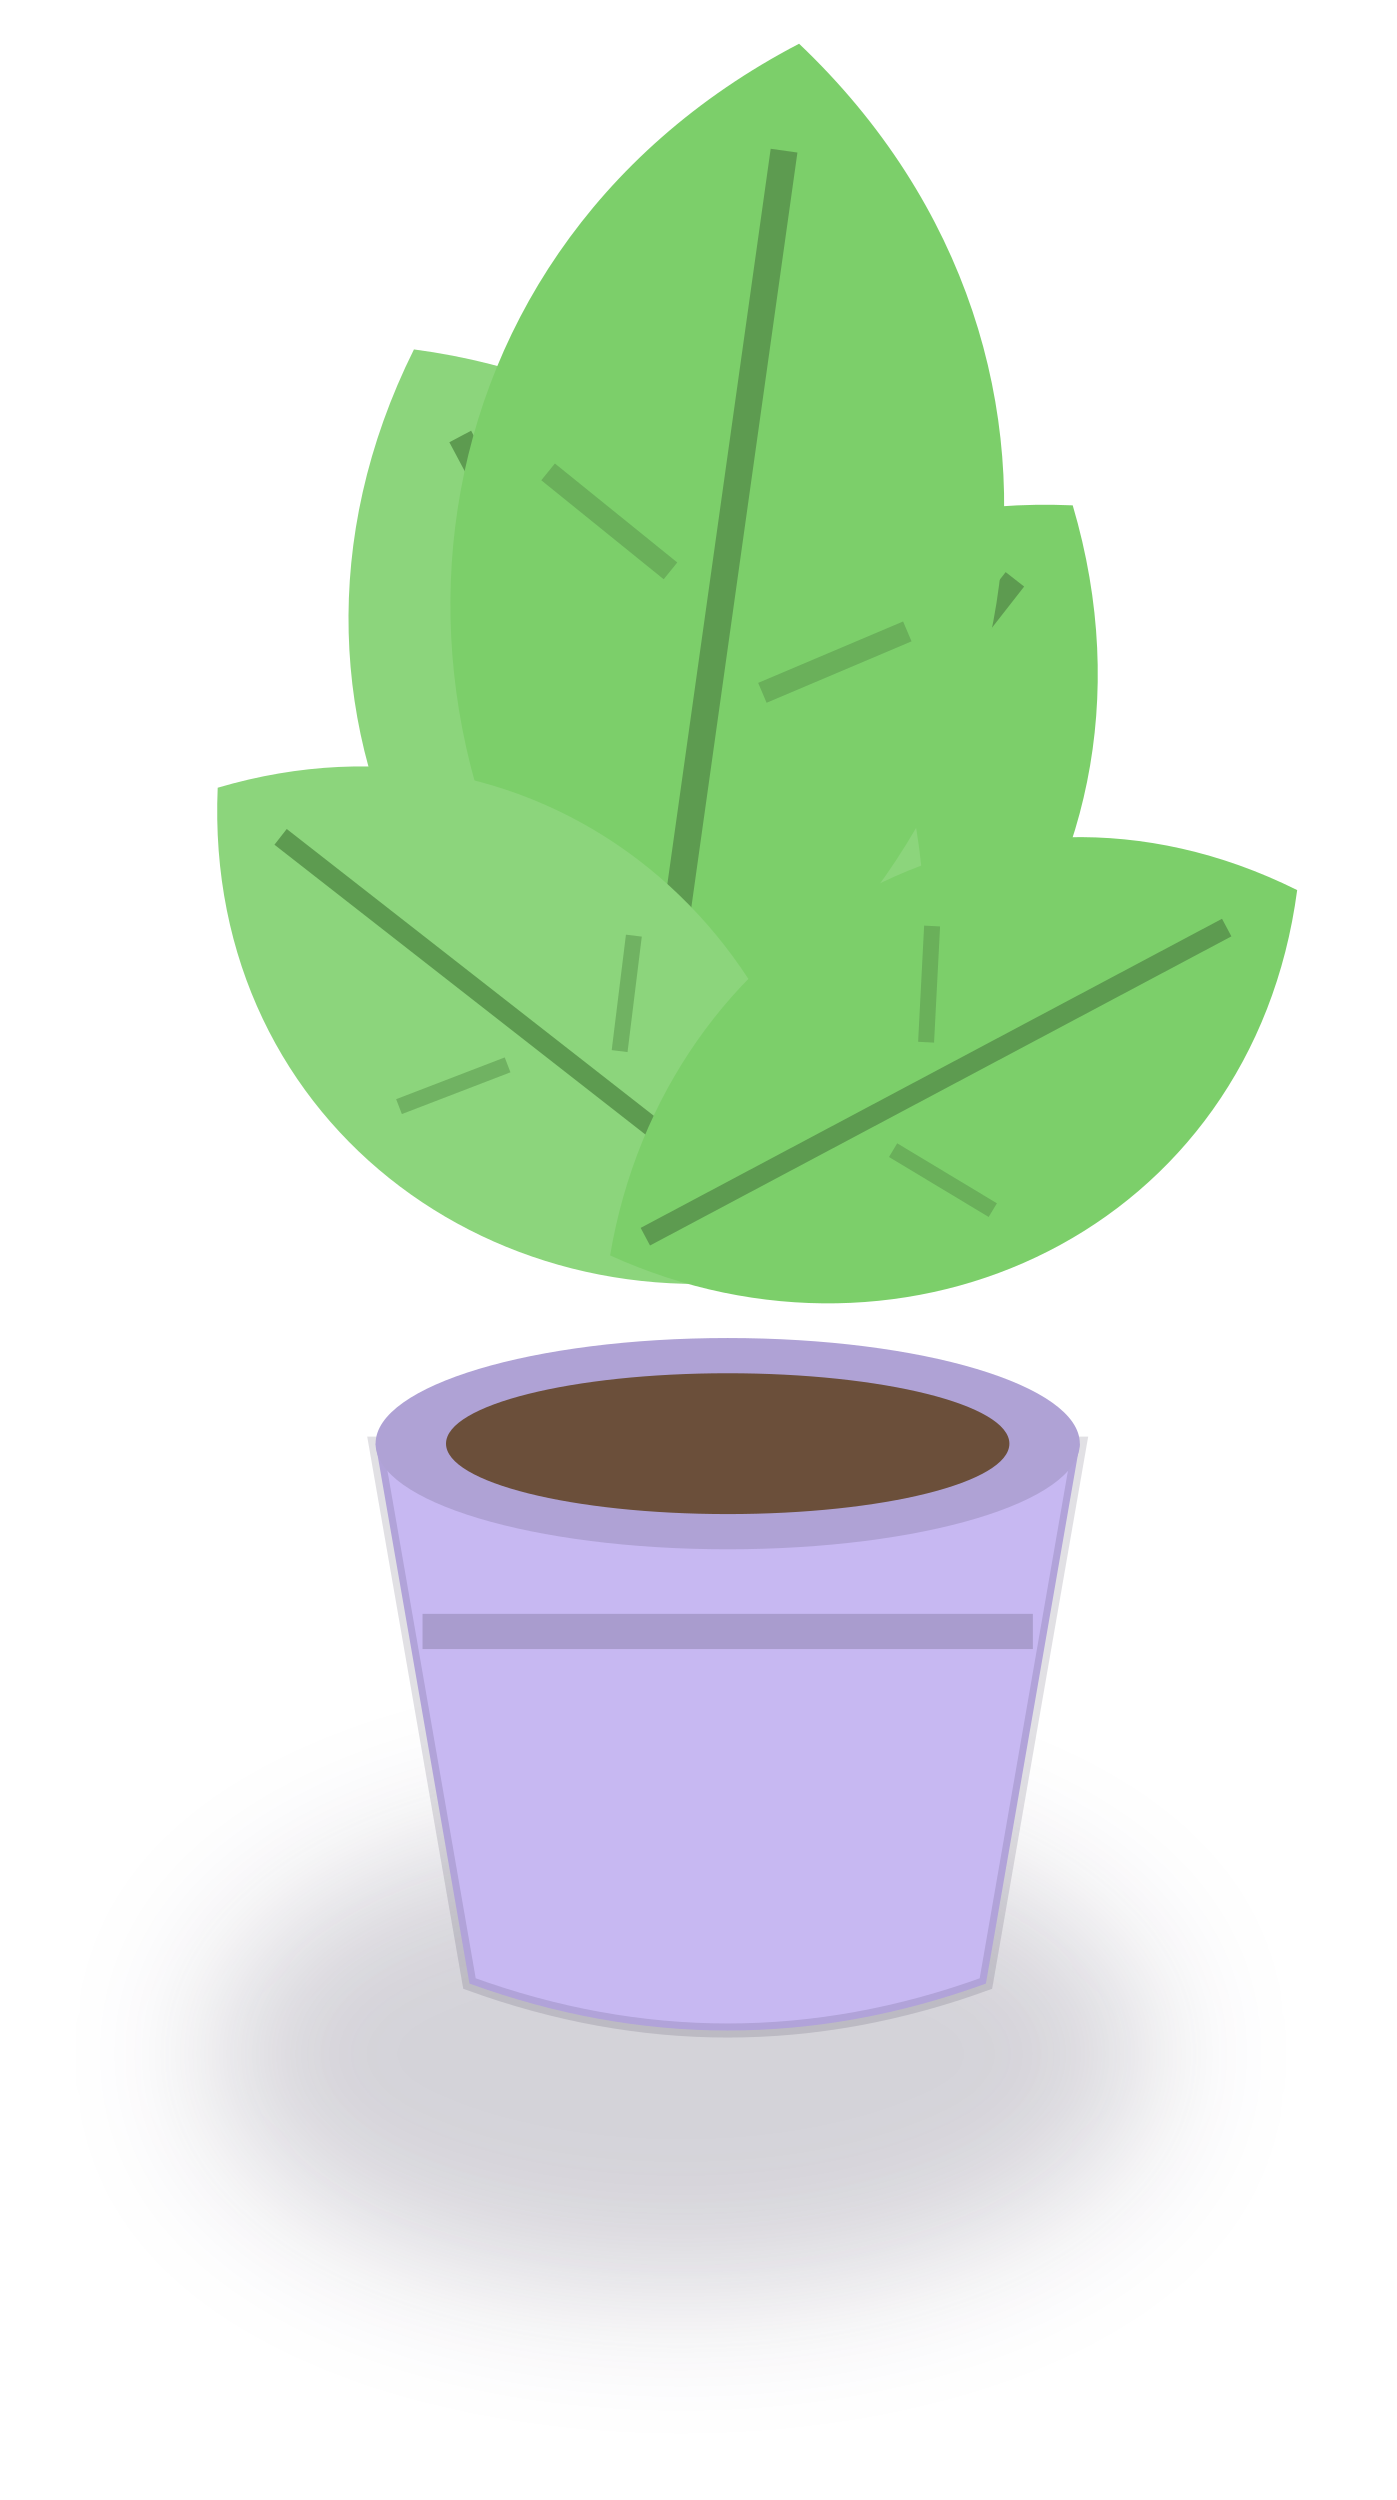
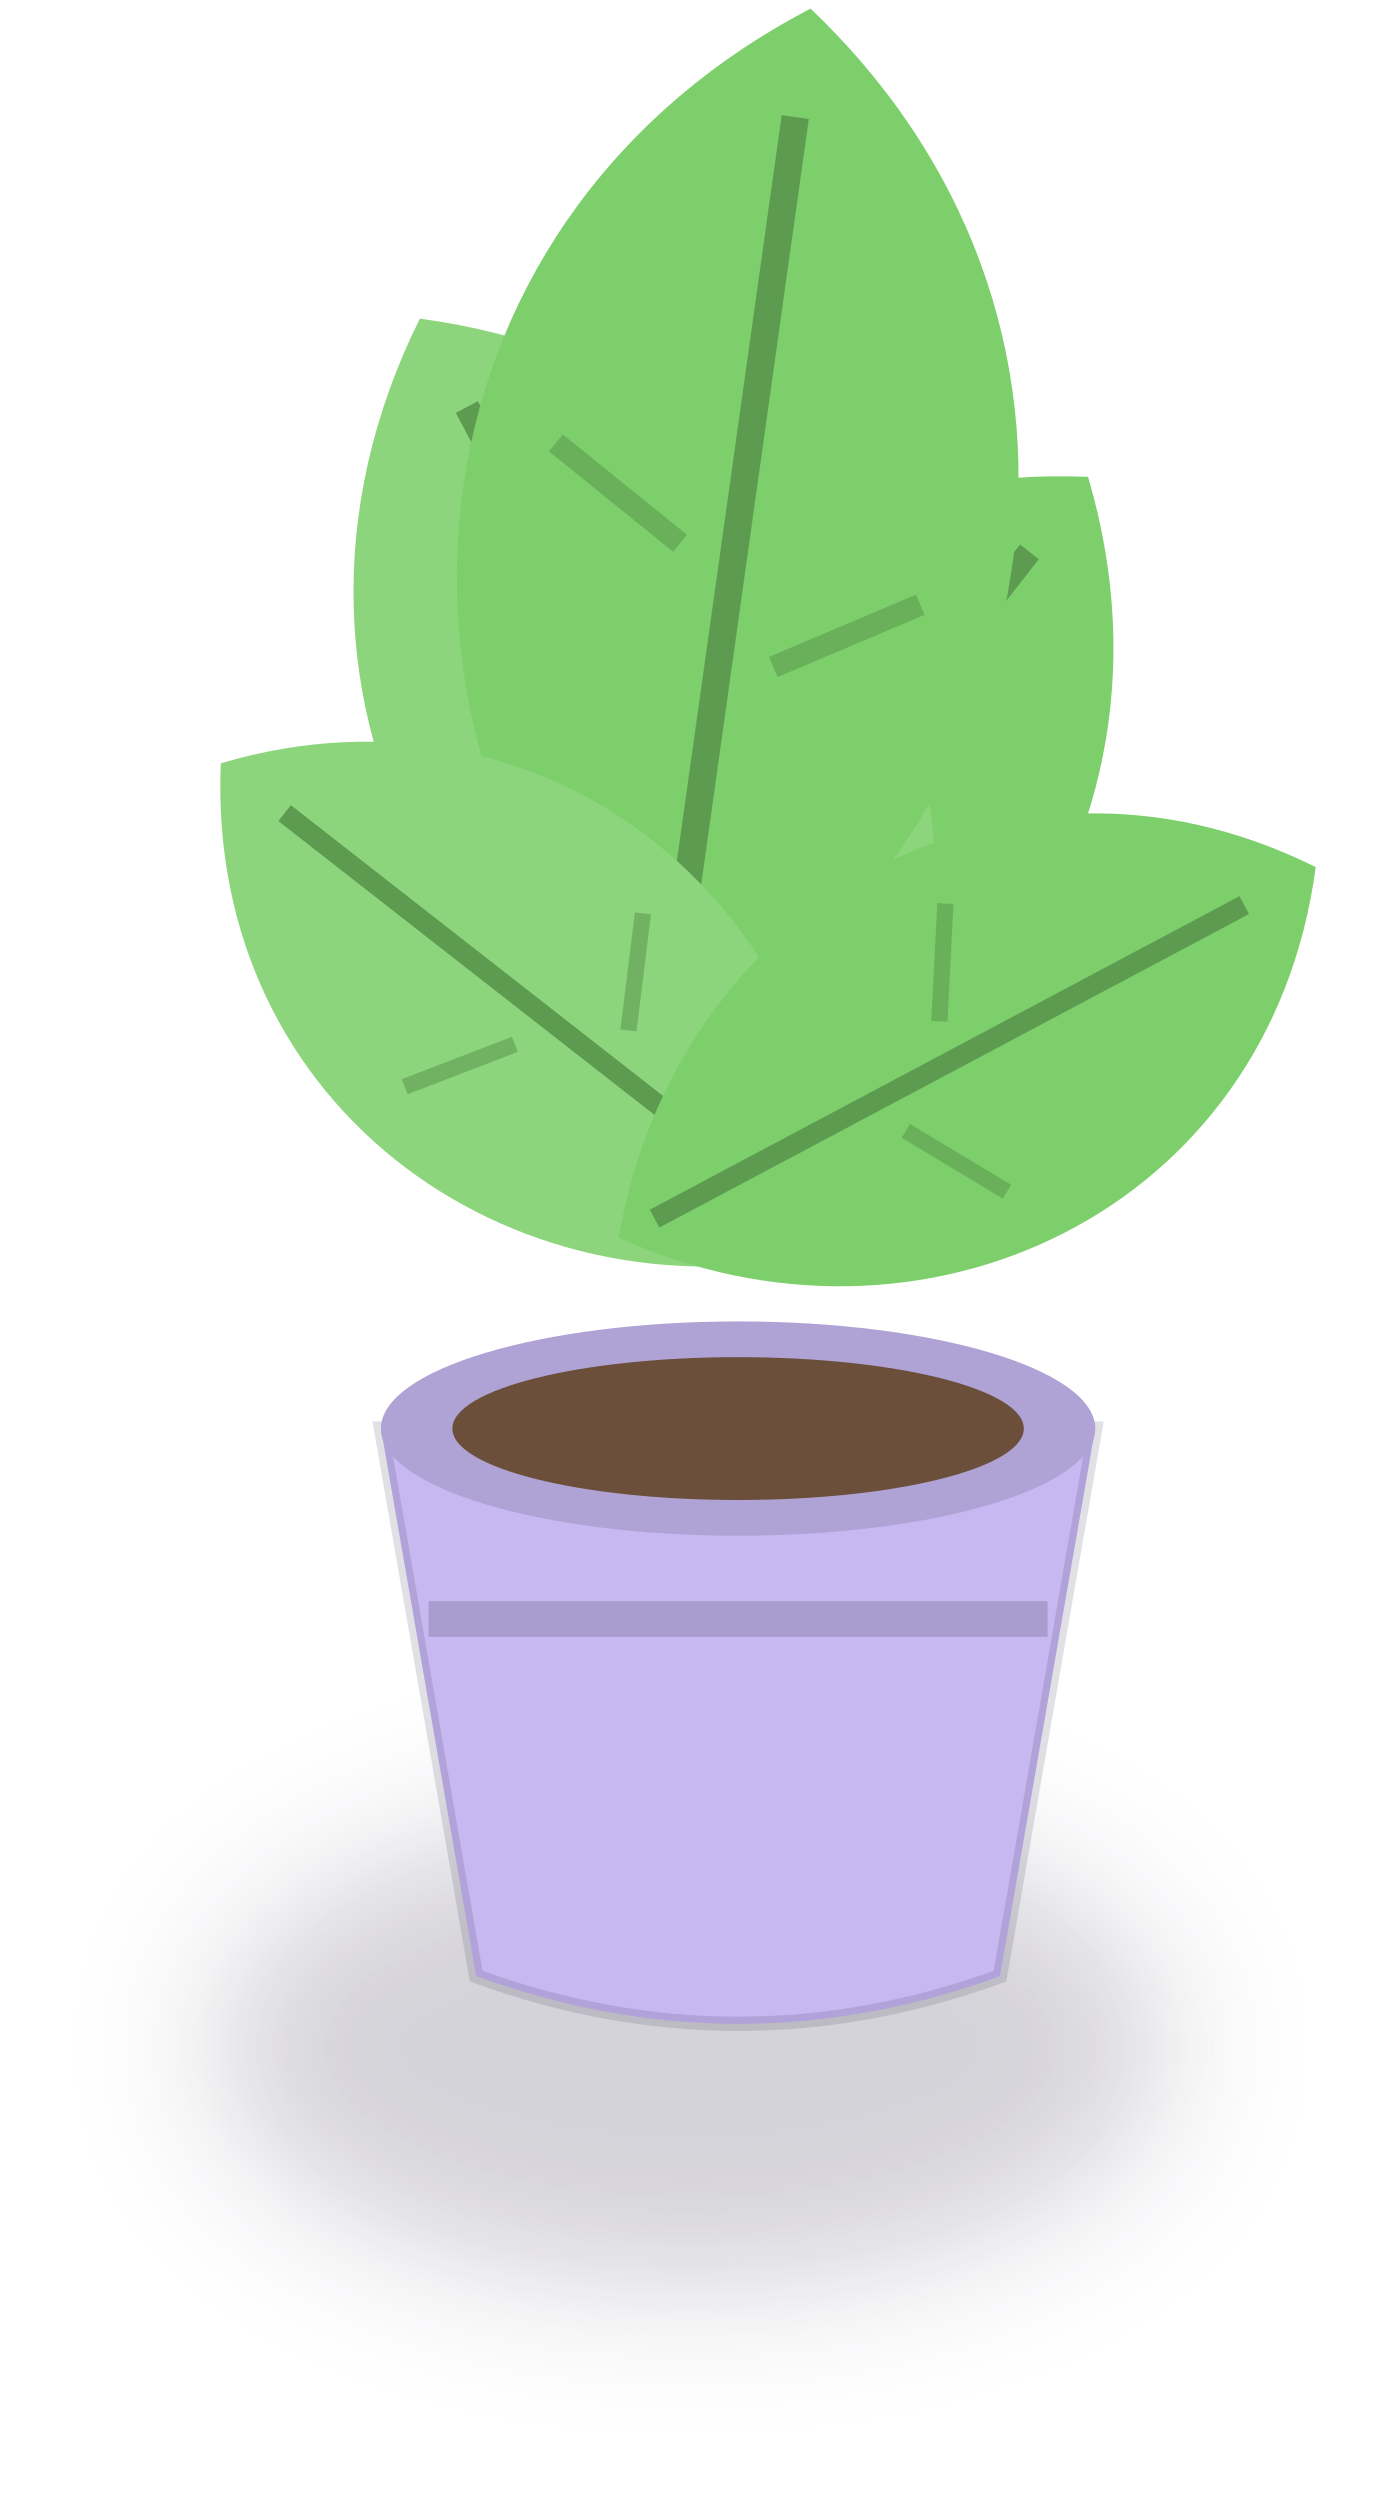
- <svg xmlns="http://www.w3.org/2000/svg" viewBox="-62 -169 119 213" width="119" height="213">
+ <svg xmlns="http://www.w3.org/2000/svg" viewBox="-62 -166 116 210" width="116" height="210">
  <defs>
    <filter id="d-soft-shadow" x="-60%" y="-60%" width="220%" height="220%">
      <feGaussianBlur stdDeviation="6" />
    </filter>
  </defs>
  <g transform="matrix(-1 0 0 1 0 0)">
    <ellipse id="shadow" rx="40" ry="20" cx="4" cy="6" fill="#2a2140" opacity="0.2" filter="url(#d-soft-shadow)" />
    <g id="leaves">
      <g id="leaf-1" transform="matrix(0.788011 -0.615661 0.615661 0.788011 -6 -96)">
        <path id="leaf-1-blade" d="M 0 40 C -26 20 -28 -18 0 -38 C 28 -18 26 20 0 40 Z" fill="#7ccf6a" />
        <path id="leaf-1-vein" d="M 0 36 L 0 -30" fill="#000000" stroke="#5d9b50" stroke-width="2" />
        <path id="leaf-1-vein-side" d="M -14 4 L -4 10 M 14 -4 L 4 2" fill="#000000" stroke="#5d9b50" stroke-width="1.6" opacity="0.6" />
      </g>
      <g id="leaf-2" transform="matrix(0.927095 0.492945 -0.492945 0.927095 8 -104)">
        <path id="leaf-2-blade" d="M 0 40 C -26 20 -28 -18 0 -38 C 28 -18 26 20 0 40 Z" fill="#8cd57c" />
        <path id="leaf-2-vein" d="M 0 36 L 0 -30" fill="#000000" stroke="#5d9b50" stroke-width="2" />
        <path id="leaf-2-vein-side" d="M -14 4 L -4 10 M 14 -4 L 4 2" fill="#000000" stroke="#5d9b50" stroke-width="1.6" opacity="0.6" />
      </g>
      <g id="leaf-3" transform="matrix(1.138808 -0.160049 0.160049 1.138808 0 -122)">
        <path id="leaf-3-blade" d="M 0 40 C -26 20 -28 -18 0 -38 C 28 -18 26 20 0 40 Z" fill="#7ccf6a" />
        <path id="leaf-3-vein" d="M 0 36 L 0 -30" fill="#000000" stroke="#5d9b50" stroke-width="2" />
        <path id="leaf-3-vein-side" d="M -14 4 L -4 10 M 14 -4 L 4 2" fill="#000000" stroke="#5d9b50" stroke-width="1.6" opacity="0.6" />
      </g>
      <g id="leaf-4" transform="matrix(0.523312 0.669809 -0.669809 0.523312 18 -82)">
        <path id="leaf-4-blade" d="M 0 40 C -26 20 -28 -18 0 -38 C 28 -18 26 20 0 40 Z" fill="#8cd57c" />
        <path id="leaf-4-vein" d="M 0 36 L 0 -30" fill="#000000" stroke="#5d9b50" stroke-width="2" />
        <path id="leaf-4-vein-side" d="M -14 4 L -4 10 M 14 -4 L 4 2" fill="#000000" stroke="#5d9b50" stroke-width="1.6" opacity="0.6" />
      </g>
      <g id="leaf-5" transform="matrix(0.399051 -0.750505 0.750505 0.399051 -20 -78)">
        <path id="leaf-5-blade" d="M 0 40 C -26 20 -28 -18 0 -38 C 28 -18 26 20 0 40 Z" fill="#7ccf6a" />
        <path id="leaf-5-vein" d="M 0 36 L 0 -30" fill="#000000" stroke="#5d9b50" stroke-width="2" />
        <path id="leaf-5-vein-side" d="M -14 4 L -4 10 M 14 -4 L 4 2" fill="#000000" stroke="#5d9b50" stroke-width="1.6" opacity="0.6" />
      </g>
    </g>
    <path id="pot" d="M -30 -46 L 30 -46 L 22 0 Q 0 8 -22 0 Z" fill="#c7b8f2" stroke="#252340" stroke-width="1.2" stroke-opacity="0.14" />
    <ellipse id="pot-rim" rx="30" ry="9" cx="0" cy="-46" fill="#afa2d5" />
    <ellipse id="soil" rx="24" ry="6" cx="0" cy="-46" fill="#6b4f3a" />
    <path id="pot-band" d="M -26 -30 L 26 -30" fill="#000000" stroke="#a99cce" stroke-width="3" />
  </g>
</svg>
